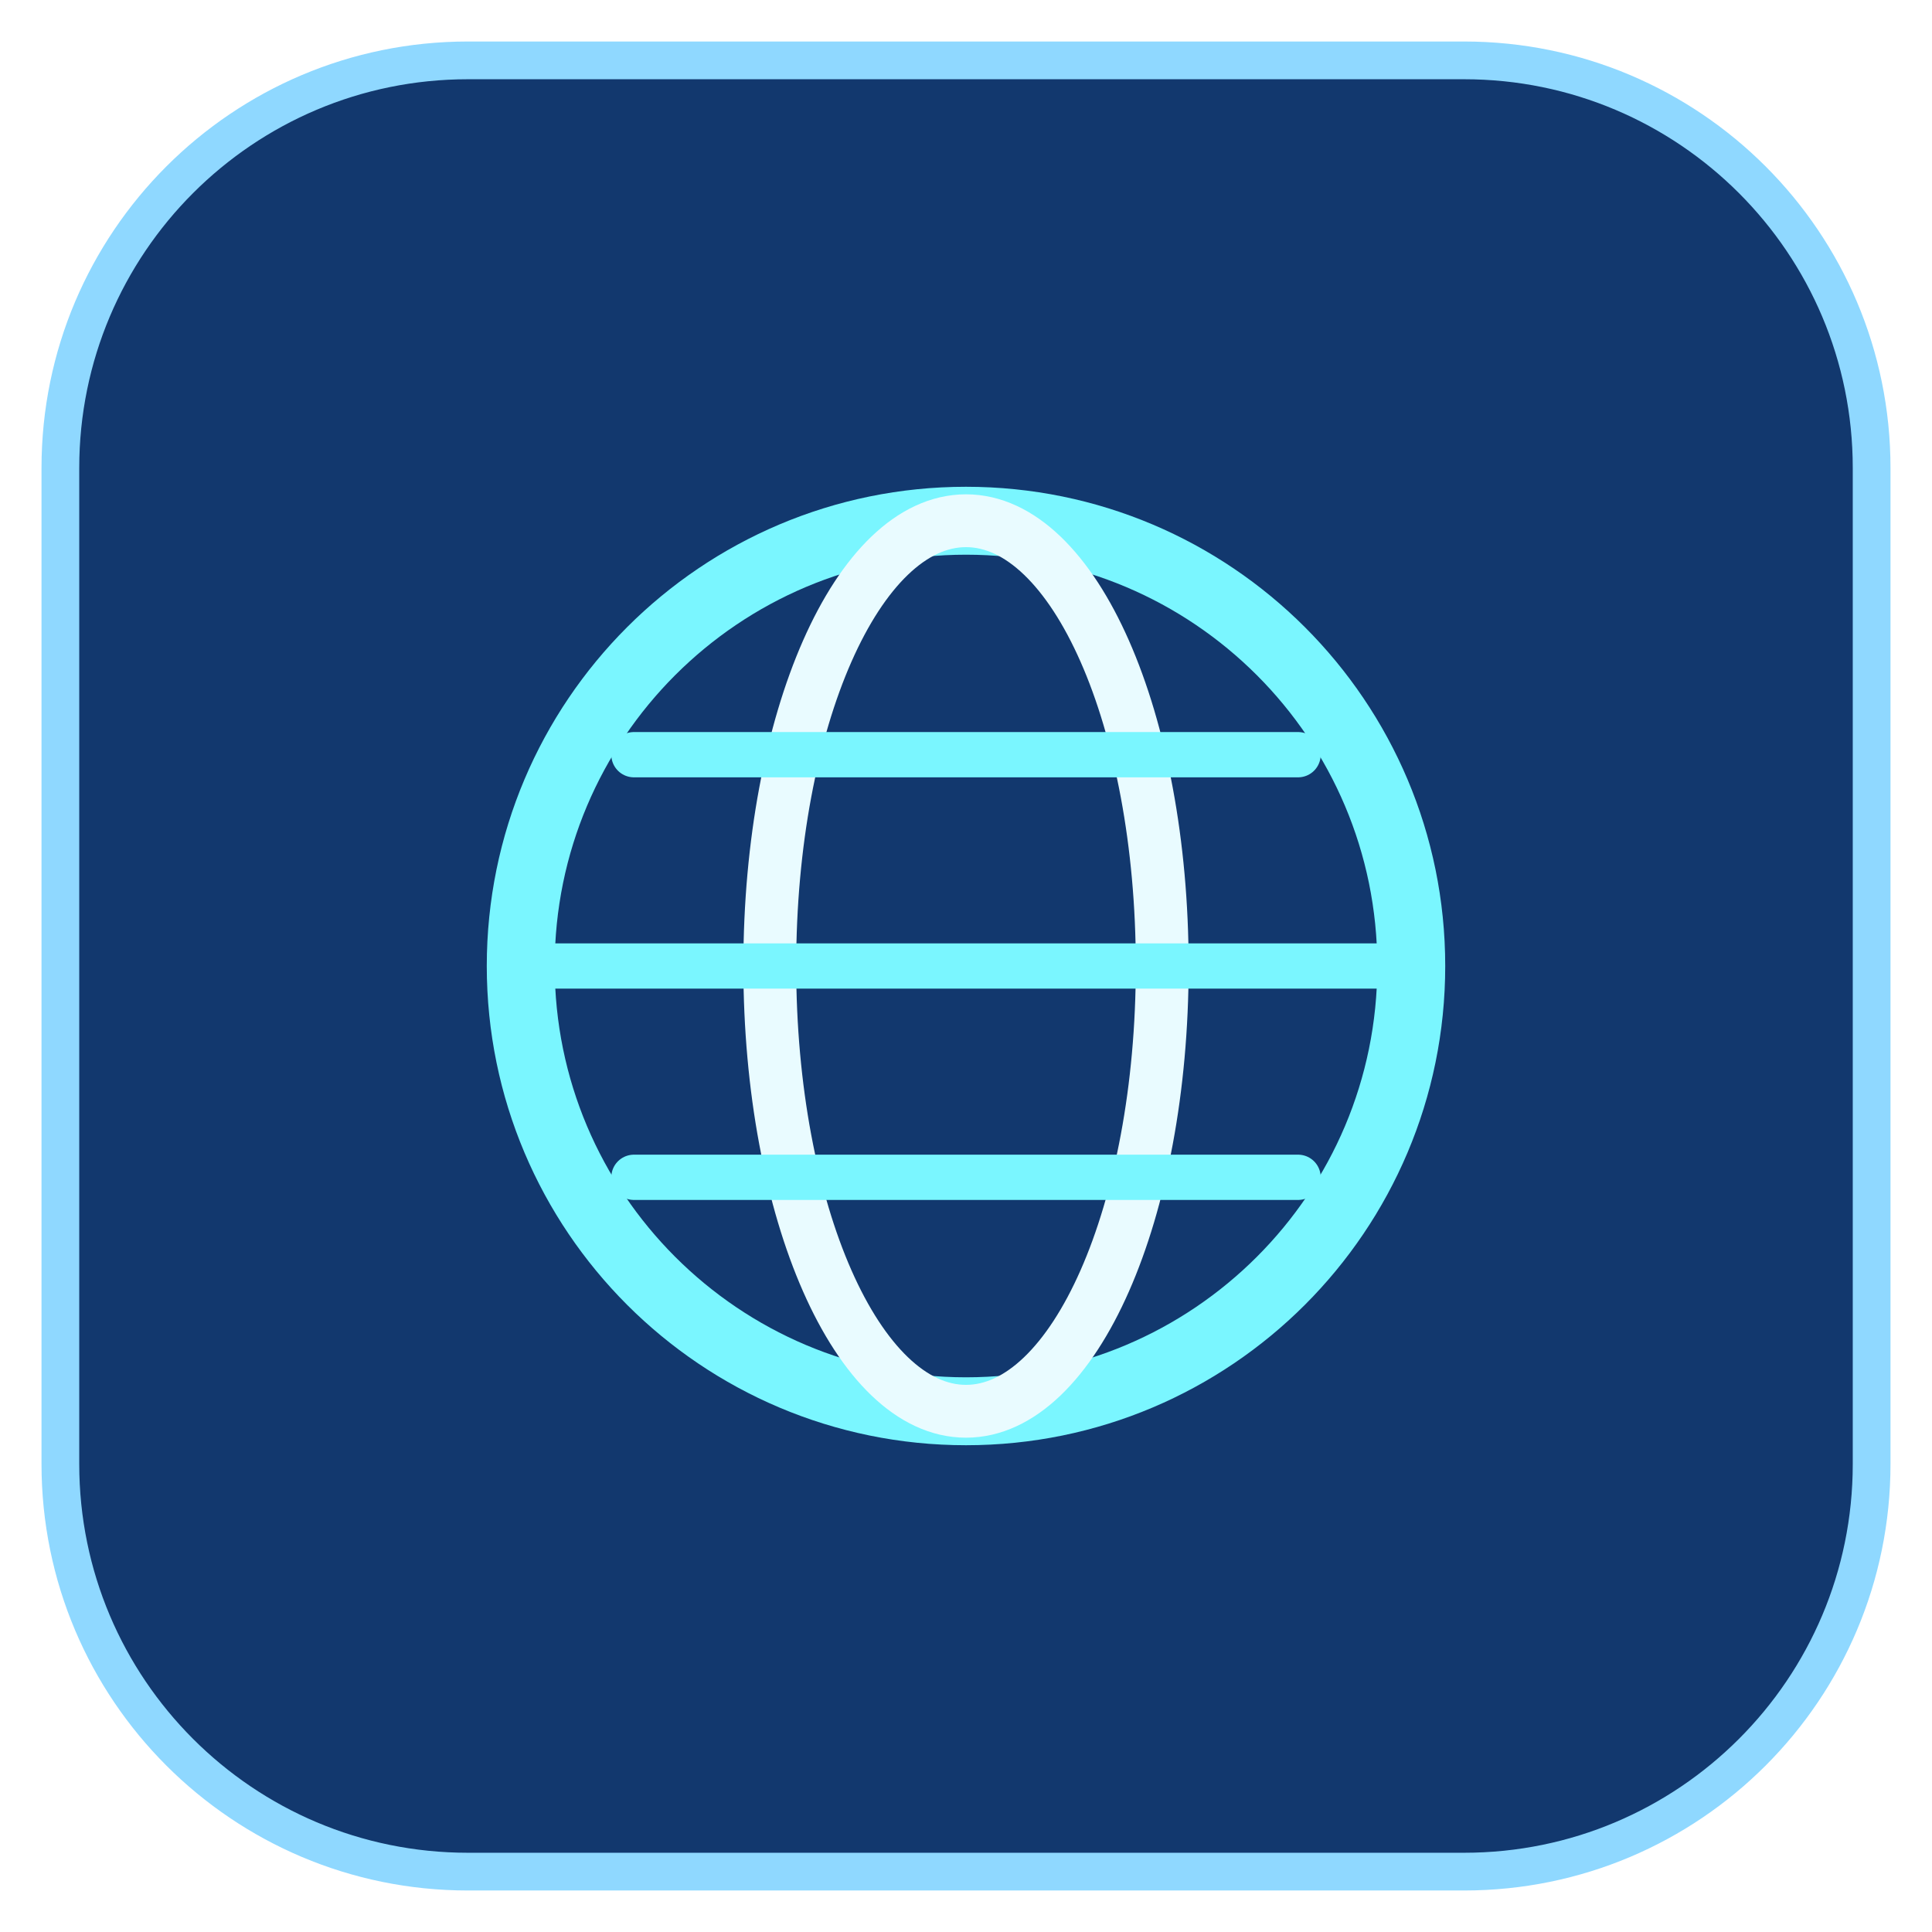
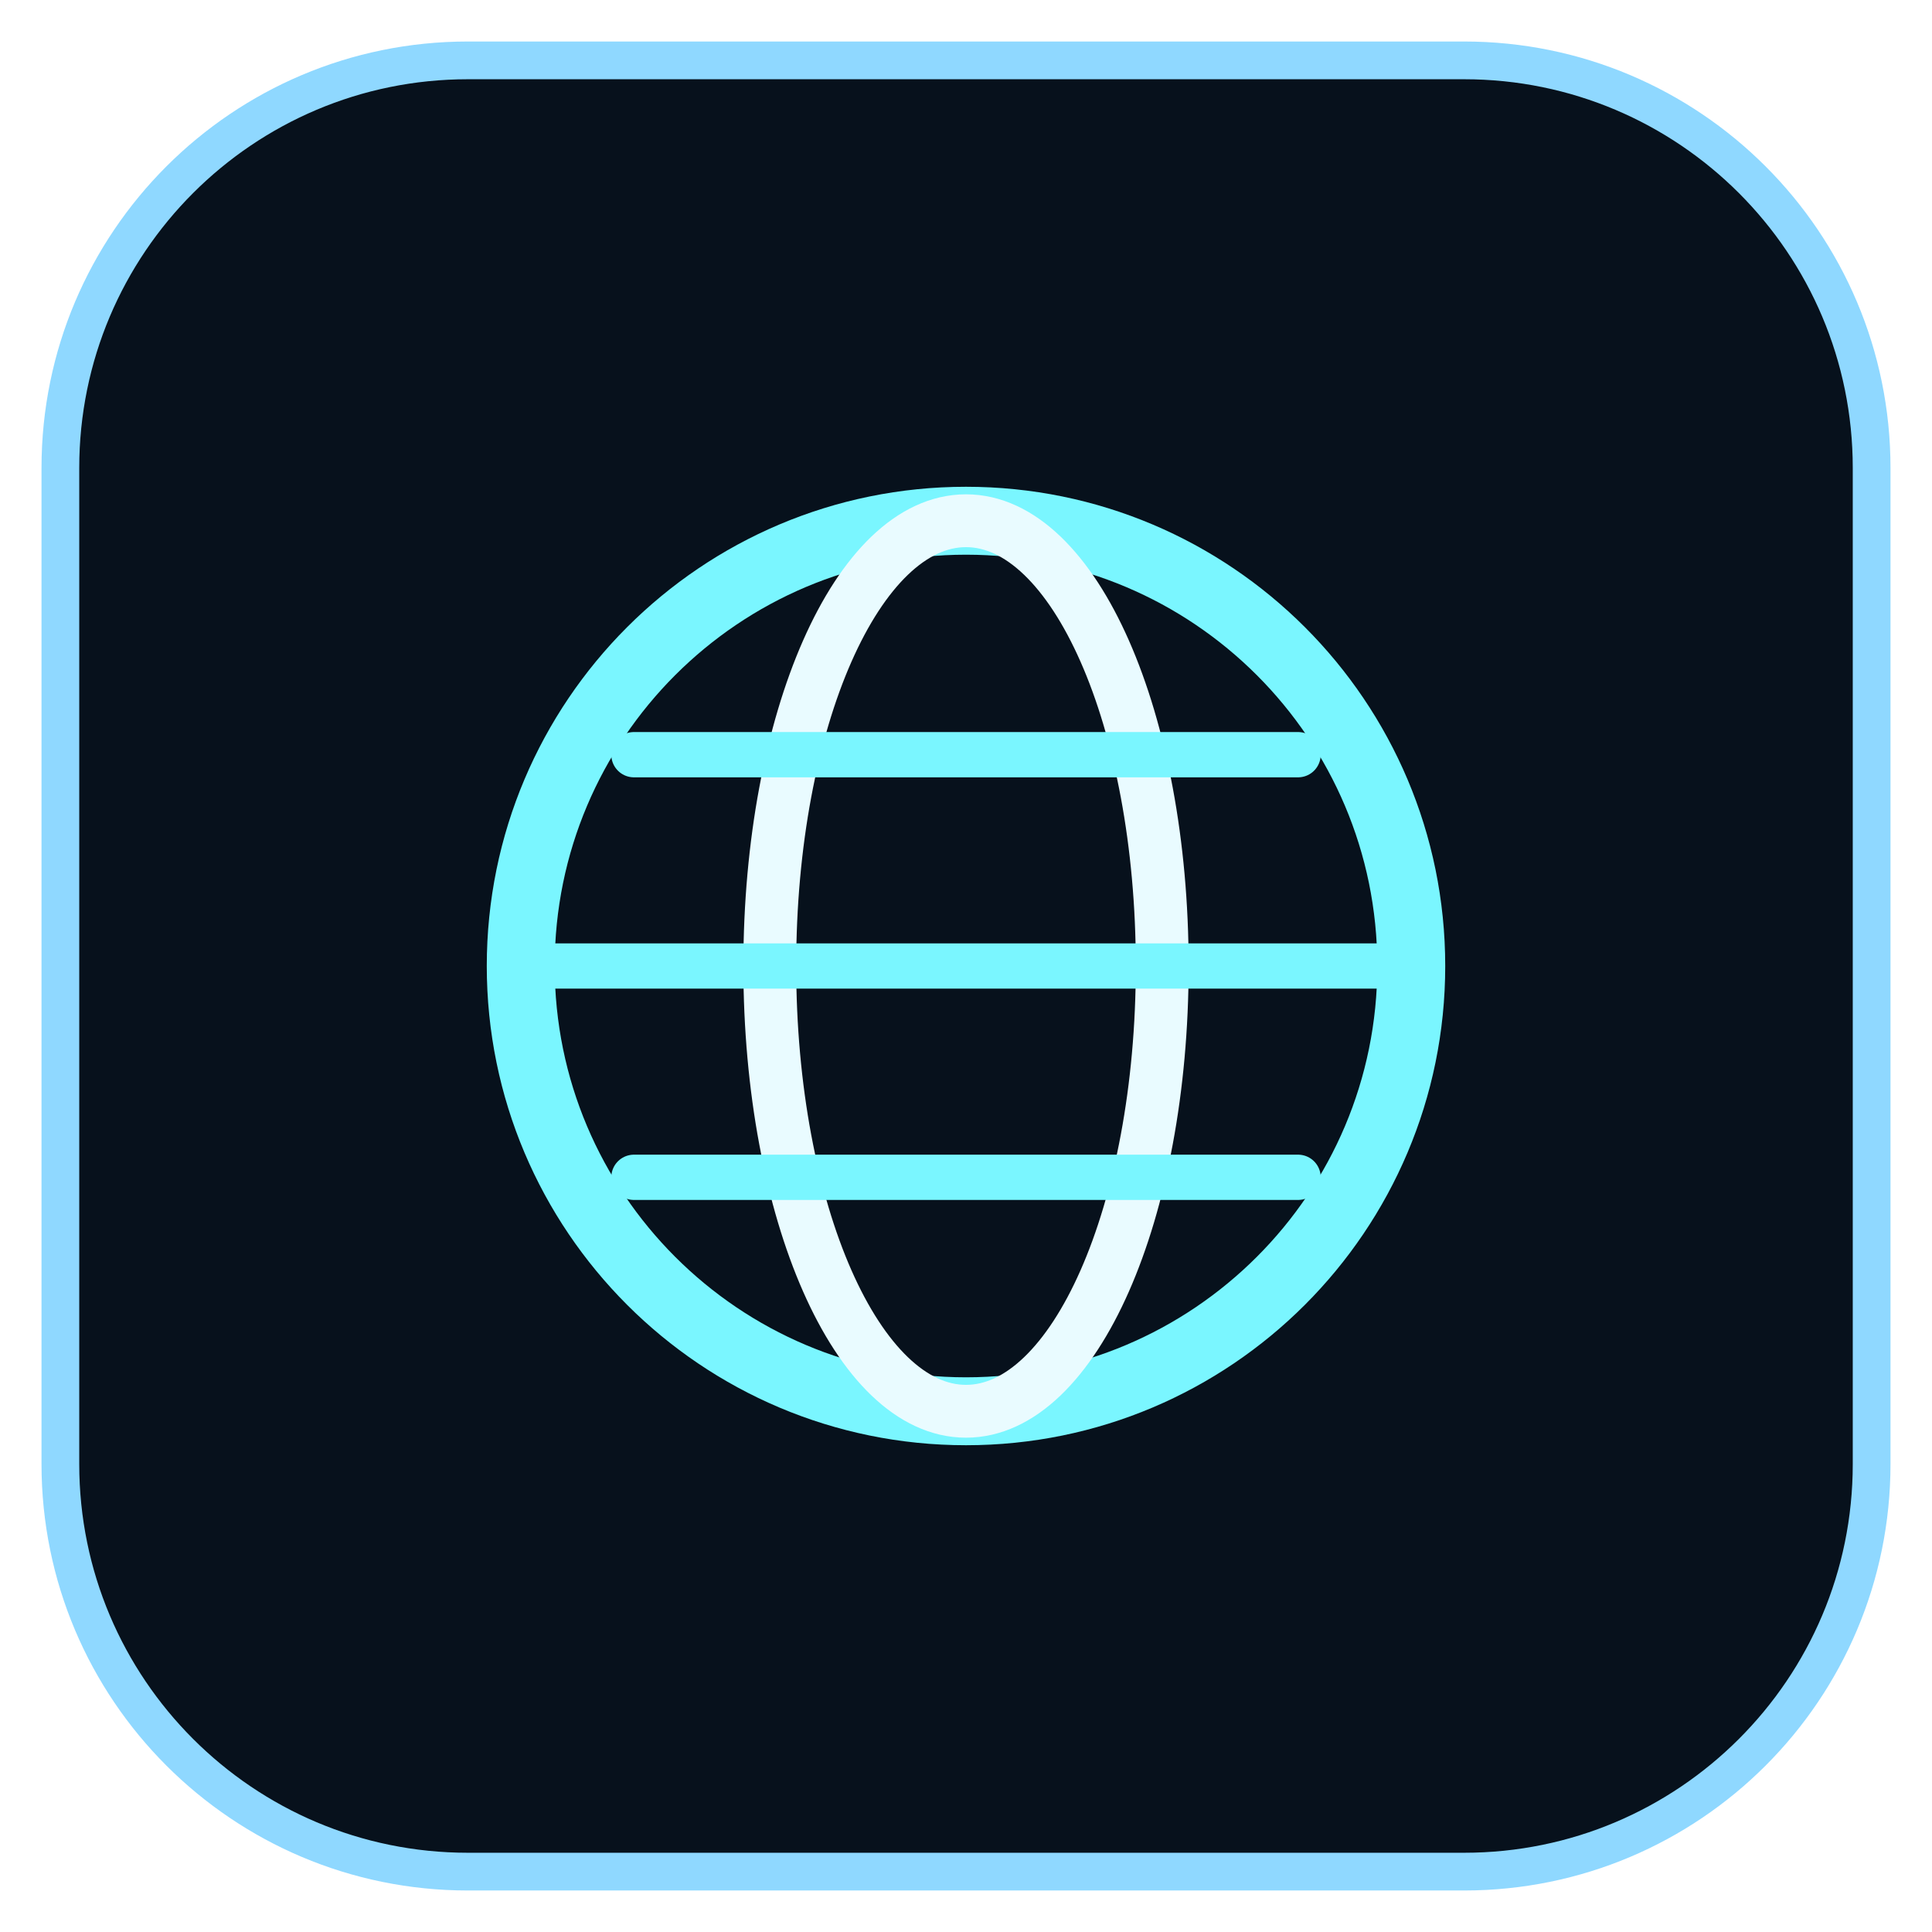
<svg xmlns="http://www.w3.org/2000/svg" width="512" height="512" viewBox="0 0 512 512">
-   <rect x="16" y="16" width="480" height="480" rx="108" fill="#12386e" stroke="#8fd8ff" stroke-width="10" />
+   <rect x="16" y="16" width="480" height="480" rx="108" fill="#07111c" stroke="#8fd8ff" stroke-width="10" />
  <circle cx="256" cy="256" r="118" fill="none" stroke="#7af6ff" stroke-width="18" />
  <ellipse cx="256" cy="256" rx="52" ry="118" fill="none" stroke="#e9fbff" stroke-width="14" />
  <path d="M146 256h220M168 200h176M168 312h176" stroke="#7af6ff" stroke-width="12" stroke-linecap="round" />
</svg>
